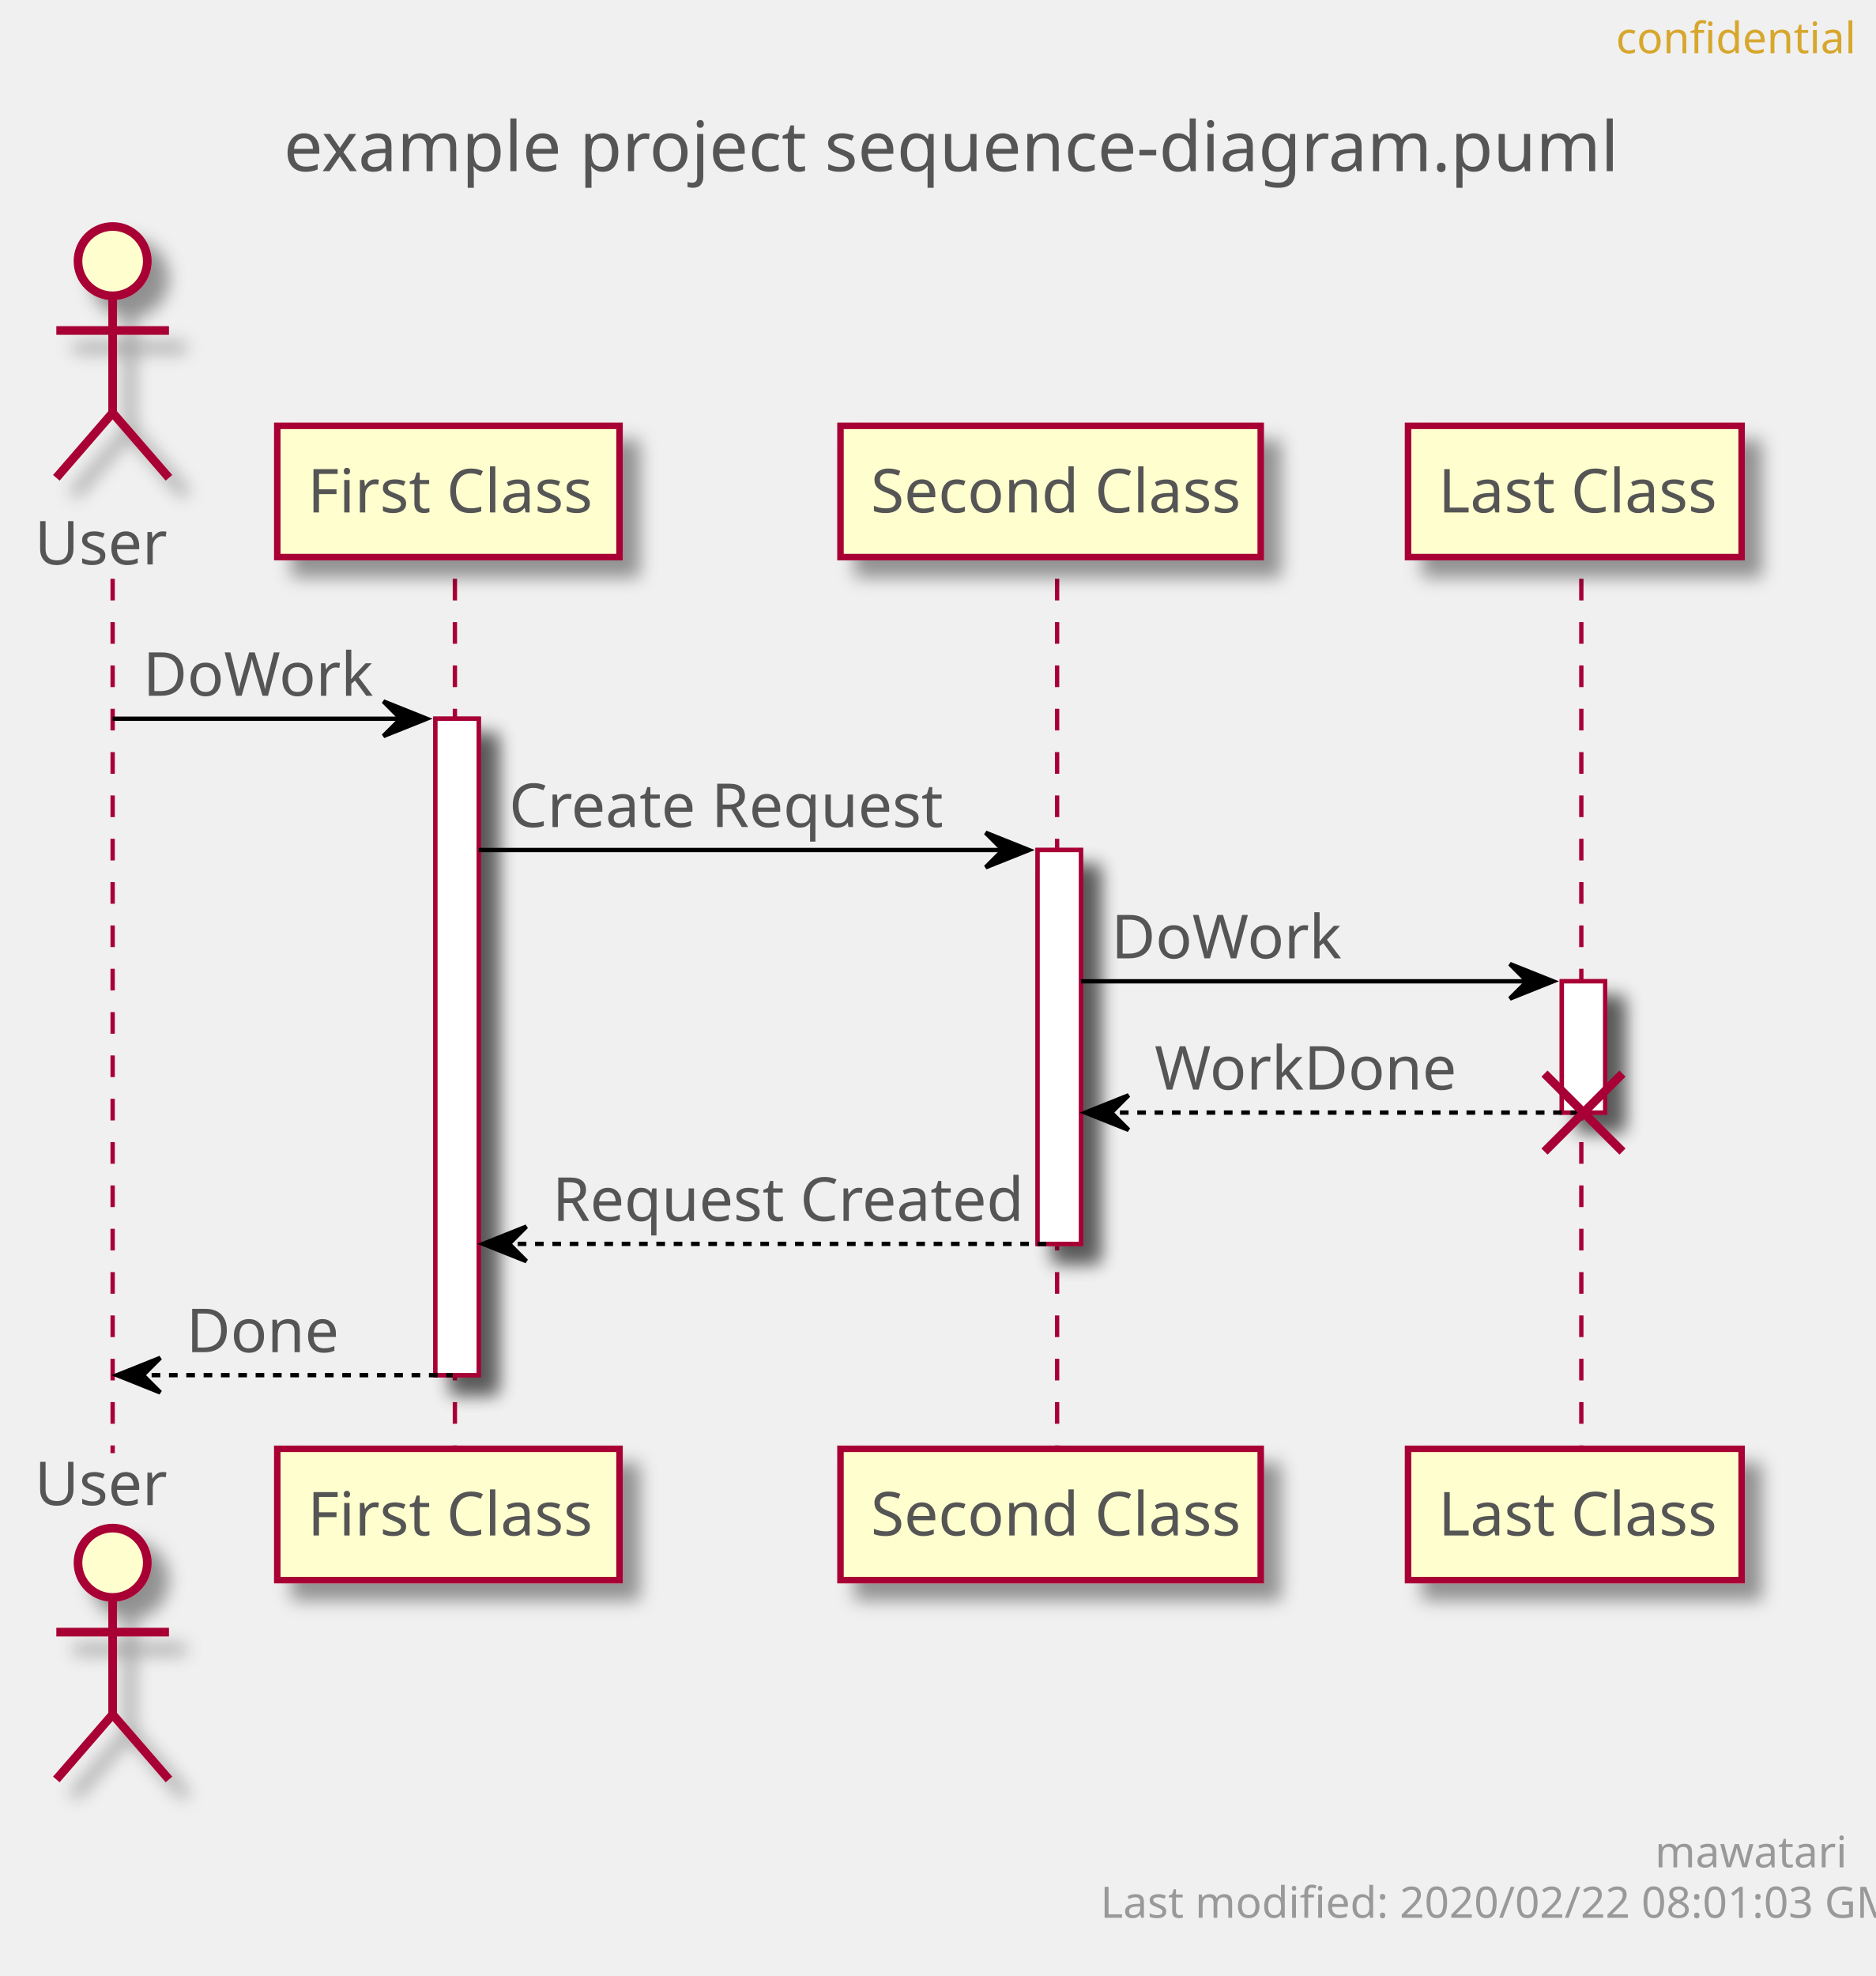
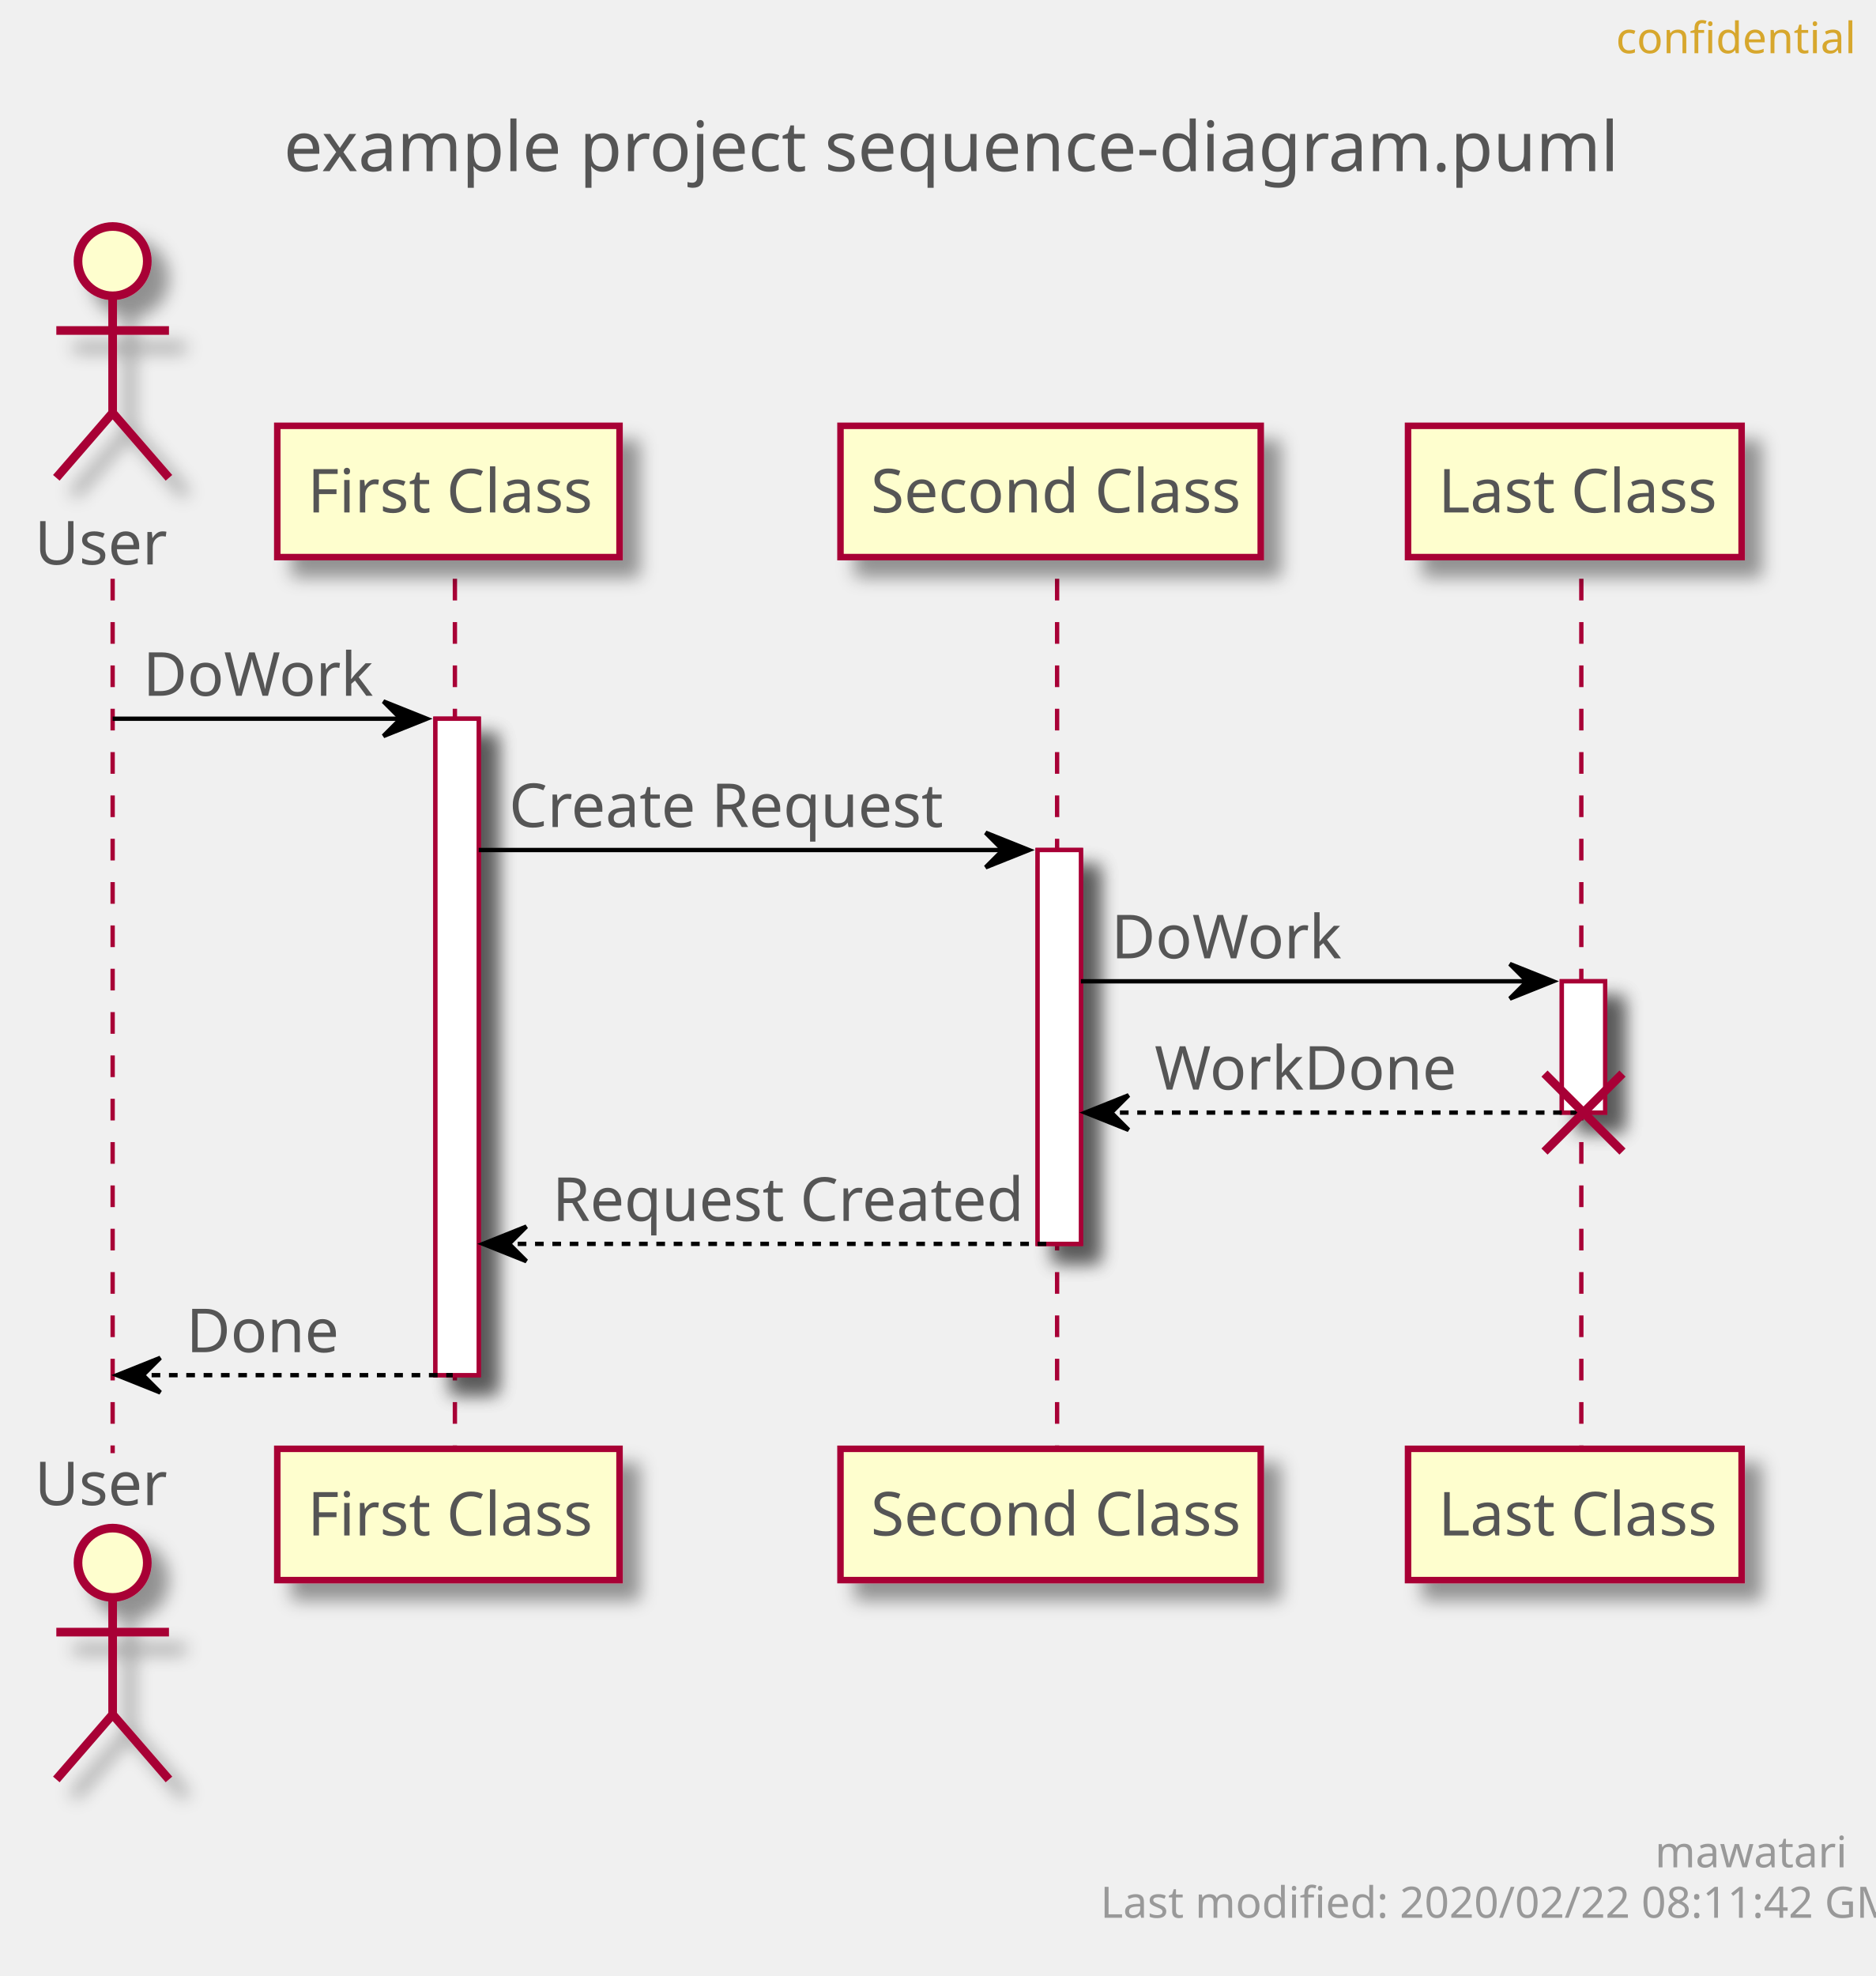
<svg xmlns="http://www.w3.org/2000/svg" contentScriptType="application/ecmascript" contentStyleType="text/css" height="456px" preserveAspectRatio="none" style="width:433px;height:456px;" version="1.1" viewBox="0 0 433 456" width="433px" zoomAndPan="magnify">
  <defs>
-     <filter height="300%" id="f16g6qd77cuvw7" width="300%" x="-1" y="-1">
+     <filter height="300%" id="f16tggft7a7fjv" width="300%" x="-1" y="-1">
      <feGaussianBlur result="blurOut" stdDeviation="2.0" />
      <feColorMatrix in="blurOut" result="blurOut2" type="matrix" values="0 0 0 0 0 0 0 0 0 0 0 0 0 0 0 0 0 0 .4 0" />
      <feOffset dx="4.0" dy="4.0" in="blurOut2" result="blurOut3" />
      <feBlend in="SourceGraphic" in2="blurOut3" mode="normal" />
    </filter>
  </defs>
  <g>
    <text fill="#555555" font-family="sans-serif" font-size="16" lengthAdjust="spacingAndGlyphs" textLength="293" x="65.5" y="39.492">example project sequence-diagram.puml</text>
-     <rect fill="#FFFFFF" filter="url(#f16g6qd77cuvw7)" height="151.484" style="stroke: #A80036; stroke-width: 1.0;" width="10" x="100.5" y="165.859" />
-     <rect fill="#FFFFFF" filter="url(#f16g6qd77cuvw7)" height="90.891" style="stroke: #A80036; stroke-width: 1.0;" width="10" x="239.5" y="196.156" />
-     <rect fill="#FFFFFF" filter="url(#f16g6qd77cuvw7)" height="30.297" style="stroke: #A80036; stroke-width: 1.0;" width="10" x="360.5" y="226.453" />
+     <rect fill="#FFFFFF" filter="url(#f16tggft7a7fjv)" height="151.484" style="stroke: #A80036; stroke-width: 1.0;" width="10" x="100.5" y="165.859" />
+     <rect fill="#FFFFFF" filter="url(#f16tggft7a7fjv)" height="90.891" style="stroke: #A80036; stroke-width: 1.0;" width="10" x="239.5" y="196.156" />
+     <rect fill="#FFFFFF" filter="url(#f16tggft7a7fjv)" height="30.297" style="stroke: #A80036; stroke-width: 1.0;" width="10" x="360.5" y="226.453" />
    <line style="stroke: #A80036; stroke-width: 1.0; stroke-dasharray: 5.0,5.0;" x1="26" x2="26" y1="133.562" y2="335.344" />
    <line style="stroke: #A80036; stroke-width: 1.0; stroke-dasharray: 5.0,5.0;" x1="105" x2="105" y1="133.562" y2="335.344" />
    <line style="stroke: #A80036; stroke-width: 1.0; stroke-dasharray: 5.0,5.0;" x1="244" x2="244" y1="133.562" y2="335.344" />
    <line style="stroke: #A80036; stroke-width: 1.0; stroke-dasharray: 5.0,5.0;" x1="365" x2="365" y1="133.562" y2="335.344" />
    <text fill="#555555" font-family="sans-serif" font-size="14" lengthAdjust="spacingAndGlyphs" textLength="30" x="8" y="130.261">User</text>
-     <ellipse cx="26" cy="60.266" fill="#FEFECE" filter="url(#f16g6qd77cuvw7)" rx="8" ry="8" style="stroke: #A80036; stroke-width: 2.0;" />
-     <path d="M26,68.266 L26,95.266 M13,76.266 L39,76.266 M26,95.266 L13,110.266 M26,95.266 L39,110.266 " fill="none" filter="url(#f16g6qd77cuvw7)" style="stroke: #A80036; stroke-width: 2.0;" />
+     <ellipse cx="26" cy="60.266" fill="#FEFECE" filter="url(#f16tggft7a7fjv)" rx="8" ry="8" style="stroke: #A80036; stroke-width: 2.0;" />
+     <path d="M26,68.266 L26,95.266 M13,76.266 L39,76.266 M26,95.266 L13,110.266 M26,95.266 L39,110.266 " fill="none" filter="url(#f16tggft7a7fjv)" style="stroke: #A80036; stroke-width: 2.0;" />
    <text fill="#555555" font-family="sans-serif" font-size="14" lengthAdjust="spacingAndGlyphs" textLength="30" x="8" y="347.339">User</text>
-     <ellipse cx="26" cy="360.641" fill="#FEFECE" filter="url(#f16g6qd77cuvw7)" rx="8" ry="8" style="stroke: #A80036; stroke-width: 2.0;" />
-     <path d="M26,368.641 L26,395.641 M13,376.641 L39,376.641 M26,395.641 L13,410.641 M26,395.641 L39,410.641 " fill="none" filter="url(#f16g6qd77cuvw7)" style="stroke: #A80036; stroke-width: 2.0;" />
-     <rect fill="#FEFECE" filter="url(#f16g6qd77cuvw7)" height="30.297" style="stroke: #A80036; stroke-width: 1.5;" width="79" x="64" y="98.266" />
+     <ellipse cx="26" cy="360.641" fill="#FEFECE" filter="url(#f16tggft7a7fjv)" rx="8" ry="8" style="stroke: #A80036; stroke-width: 2.0;" />
+     <path d="M26,368.641 L26,395.641 M13,376.641 L39,376.641 M26,395.641 L13,410.641 M26,395.641 L39,410.641 " fill="none" filter="url(#f16tggft7a7fjv)" style="stroke: #A80036; stroke-width: 2.0;" />
+     <rect fill="#FEFECE" filter="url(#f16tggft7a7fjv)" height="30.297" style="stroke: #A80036; stroke-width: 1.5;" width="79" x="64" y="98.266" />
    <text fill="#555555" font-family="sans-serif" font-size="14" lengthAdjust="spacingAndGlyphs" textLength="65" x="71" y="118.261">First Class</text>
-     <rect fill="#FEFECE" filter="url(#f16g6qd77cuvw7)" height="30.297" style="stroke: #A80036; stroke-width: 1.5;" width="79" x="64" y="334.344" />
+     <rect fill="#FEFECE" filter="url(#f16tggft7a7fjv)" height="30.297" style="stroke: #A80036; stroke-width: 1.5;" width="79" x="64" y="334.344" />
    <text fill="#555555" font-family="sans-serif" font-size="14" lengthAdjust="spacingAndGlyphs" textLength="65" x="71" y="354.339">First Class</text>
-     <rect fill="#FEFECE" filter="url(#f16g6qd77cuvw7)" height="30.297" style="stroke: #A80036; stroke-width: 1.5;" width="97" x="194" y="98.266" />
+     <rect fill="#FEFECE" filter="url(#f16tggft7a7fjv)" height="30.297" style="stroke: #A80036; stroke-width: 1.5;" width="97" x="194" y="98.266" />
    <text fill="#555555" font-family="sans-serif" font-size="14" lengthAdjust="spacingAndGlyphs" textLength="83" x="201" y="118.261">Second Class</text>
-     <rect fill="#FEFECE" filter="url(#f16g6qd77cuvw7)" height="30.297" style="stroke: #A80036; stroke-width: 1.5;" width="97" x="194" y="334.344" />
+     <rect fill="#FEFECE" filter="url(#f16tggft7a7fjv)" height="30.297" style="stroke: #A80036; stroke-width: 1.5;" width="97" x="194" y="334.344" />
    <text fill="#555555" font-family="sans-serif" font-size="14" lengthAdjust="spacingAndGlyphs" textLength="83" x="201" y="354.339">Second Class</text>
-     <rect fill="#FEFECE" filter="url(#f16g6qd77cuvw7)" height="30.297" style="stroke: #A80036; stroke-width: 1.5;" width="77" x="325" y="98.266" />
+     <rect fill="#FEFECE" filter="url(#f16tggft7a7fjv)" height="30.297" style="stroke: #A80036; stroke-width: 1.5;" width="77" x="325" y="98.266" />
    <text fill="#555555" font-family="sans-serif" font-size="14" lengthAdjust="spacingAndGlyphs" textLength="63" x="332" y="118.261">Last Class</text>
-     <rect fill="#FEFECE" filter="url(#f16g6qd77cuvw7)" height="30.297" style="stroke: #A80036; stroke-width: 1.5;" width="77" x="325" y="334.344" />
+     <rect fill="#FEFECE" filter="url(#f16tggft7a7fjv)" height="30.297" style="stroke: #A80036; stroke-width: 1.5;" width="77" x="325" y="334.344" />
    <text fill="#555555" font-family="sans-serif" font-size="14" lengthAdjust="spacingAndGlyphs" textLength="63" x="332" y="354.339">Last Class</text>
-     <rect fill="#FFFFFF" filter="url(#f16g6qd77cuvw7)" height="151.484" style="stroke: #A80036; stroke-width: 1.0;" width="10" x="100.5" y="165.859" />
-     <rect fill="#FFFFFF" filter="url(#f16g6qd77cuvw7)" height="90.891" style="stroke: #A80036; stroke-width: 1.0;" width="10" x="239.5" y="196.156" />
-     <rect fill="#FFFFFF" filter="url(#f16g6qd77cuvw7)" height="30.297" style="stroke: #A80036; stroke-width: 1.0;" width="10" x="360.5" y="226.453" />
+     <rect fill="#FFFFFF" filter="url(#f16tggft7a7fjv)" height="151.484" style="stroke: #A80036; stroke-width: 1.0;" width="10" x="100.5" y="165.859" />
+     <rect fill="#FFFFFF" filter="url(#f16tggft7a7fjv)" height="90.891" style="stroke: #A80036; stroke-width: 1.0;" width="10" x="239.5" y="196.156" />
+     <rect fill="#FFFFFF" filter="url(#f16tggft7a7fjv)" height="30.297" style="stroke: #A80036; stroke-width: 1.0;" width="10" x="360.5" y="226.453" />
    <polygon fill="#000000" points="88.5,161.859,98.5,165.859,88.5,169.859,92.5,165.859" style="stroke: #000000; stroke-width: 1.0;" />
    <line style="stroke: #000000; stroke-width: 1.0;" x1="26" x2="94.5" y1="165.859" y2="165.859" />
    <text fill="#555555" font-family="sans-serif" font-size="14" lengthAdjust="spacingAndGlyphs" textLength="51" x="33" y="160.558">DoWork</text>
    <polygon fill="#000000" points="227.5,192.156,237.5,196.156,227.5,200.156,231.5,196.156" style="stroke: #000000; stroke-width: 1.0;" />
    <line style="stroke: #000000; stroke-width: 1.0;" x1="110.5" x2="233.5" y1="196.156" y2="196.156" />
    <text fill="#555555" font-family="sans-serif" font-size="14" lengthAdjust="spacingAndGlyphs" textLength="97" x="117.5" y="190.855">Create Request</text>
    <polygon fill="#000000" points="348.5,222.453,358.5,226.453,348.5,230.453,352.5,226.453" style="stroke: #000000; stroke-width: 1.0;" />
    <line style="stroke: #000000; stroke-width: 1.0;" x1="249.5" x2="354.5" y1="226.453" y2="226.453" />
    <text fill="#555555" font-family="sans-serif" font-size="14" lengthAdjust="spacingAndGlyphs" textLength="51" x="256.5" y="221.151">DoWork</text>
    <polygon fill="#000000" points="260.5,252.75,250.5,256.75,260.5,260.75,256.5,256.75" style="stroke: #000000; stroke-width: 1.0;" />
    <line style="stroke: #000000; stroke-width: 1.0; stroke-dasharray: 2.0,2.0;" x1="254.5" x2="364.5" y1="256.75" y2="256.75" />
    <text fill="#555555" font-family="sans-serif" font-size="14" lengthAdjust="spacingAndGlyphs" textLength="67" x="266.5" y="251.448">WorkDone</text>
    <line style="stroke: #A80036; stroke-width: 2.0;" x1="356.5" x2="374.5" y1="247.75" y2="265.75" />
    <line style="stroke: #A80036; stroke-width: 2.0;" x1="356.5" x2="374.5" y1="265.75" y2="247.75" />
    <polygon fill="#000000" points="121.5,283.047,111.5,287.047,121.5,291.047,117.5,287.047" style="stroke: #000000; stroke-width: 1.0;" />
    <line style="stroke: #000000; stroke-width: 1.0; stroke-dasharray: 2.0,2.0;" x1="115.5" x2="243.5" y1="287.047" y2="287.047" />
    <text fill="#555555" font-family="sans-serif" font-size="14" lengthAdjust="spacingAndGlyphs" textLength="105" x="127.5" y="281.745">Request Created</text>
    <polygon fill="#000000" points="37,313.344,27,317.344,37,321.344,33,317.344" style="stroke: #000000; stroke-width: 1.0;" />
    <line style="stroke: #000000; stroke-width: 1.0; stroke-dasharray: 2.0,2.0;" x1="31" x2="104.5" y1="317.344" y2="317.344" />
    <text fill="#555555" font-family="sans-serif" font-size="14" lengthAdjust="spacingAndGlyphs" textLength="34" x="43" y="312.042">Done</text>
    <text fill="#D7A72D" font-family="sans-serif" font-size="10" lengthAdjust="spacingAndGlyphs" textLength="48" x="373" y="12.282">confidential</text>
    <text fill="#999999" font-family="sans-serif" font-size="10" lengthAdjust="spacingAndGlyphs" textLength="39" x="382" y="430.923">mawatari</text>
-     <text fill="#999999" font-family="sans-serif" font-size="10" lengthAdjust="spacingAndGlyphs" textLength="167" x="254" y="442.563">Last modified: 2020/02/22 08:01:03 GMT</text>
+     <text fill="#999999" font-family="sans-serif" font-size="10" lengthAdjust="spacingAndGlyphs" textLength="167" x="254" y="442.563">Last modified: 2020/02/22 08:11:42 GMT</text>
  </g>
</svg>
